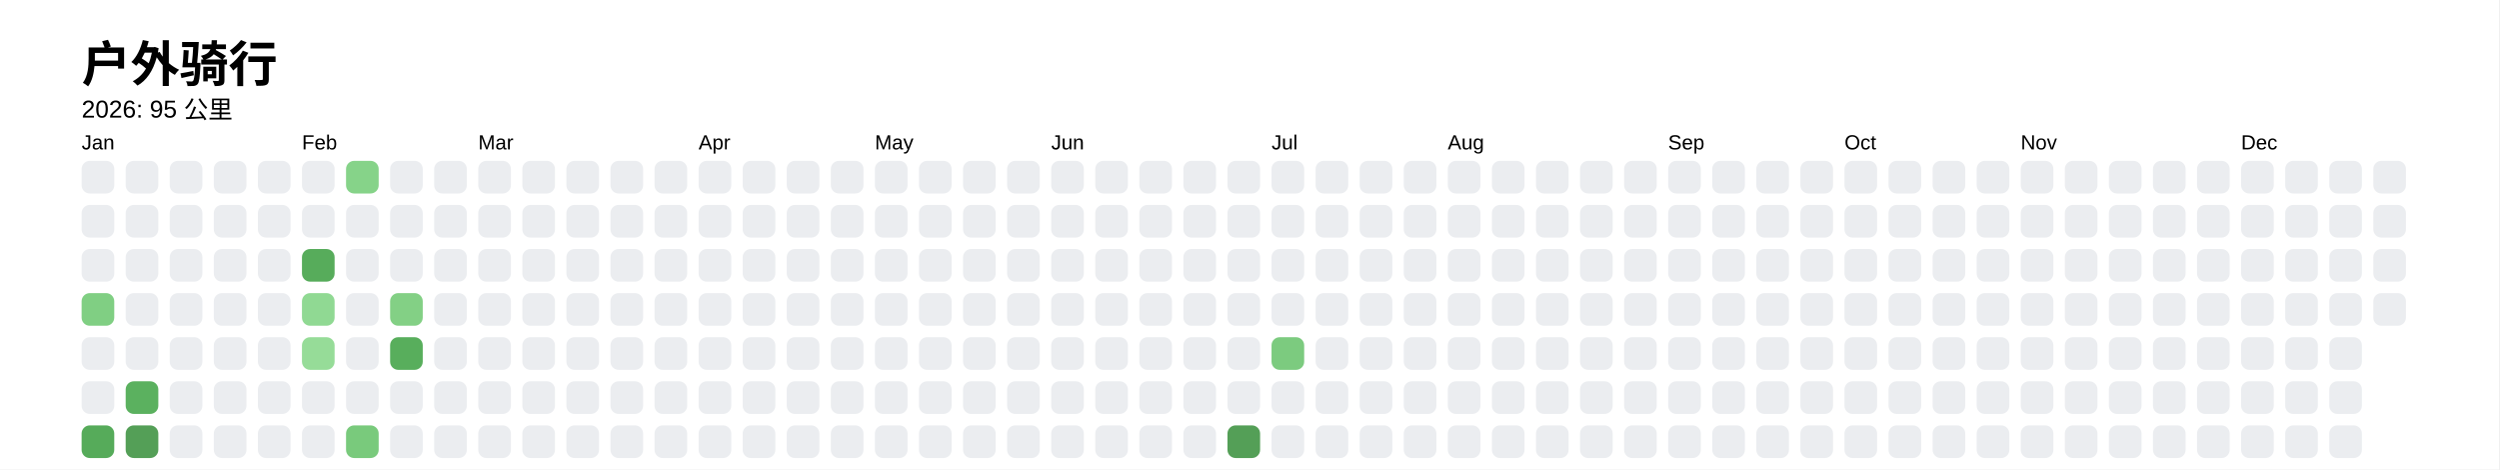
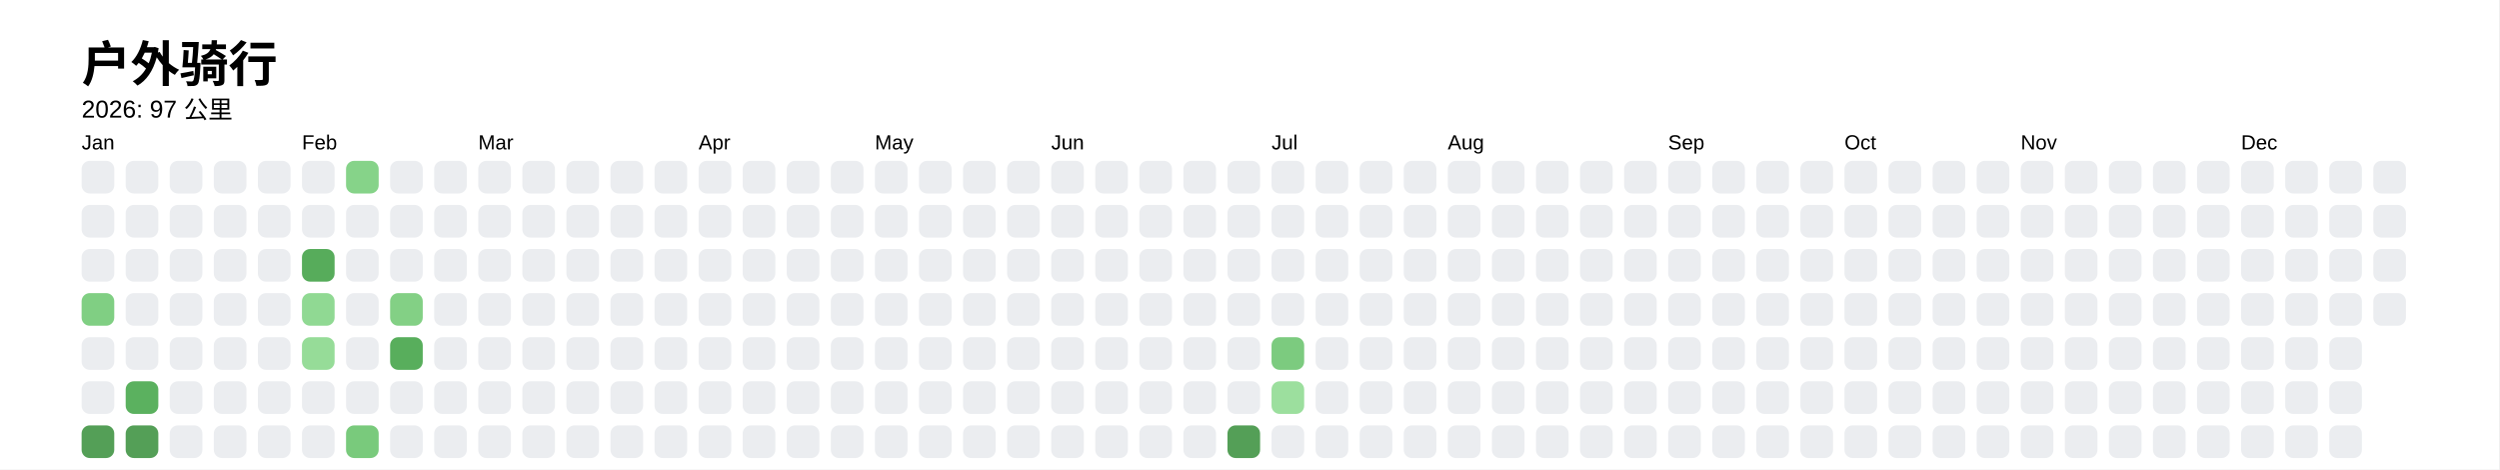
<svg xmlns="http://www.w3.org/2000/svg" baseProfile="full" height="57.5mm" version="1.1" viewBox="0,0,306.2,57.5" width="306.2mm">
  <defs />
  <rect fill="#FFFFFF" height="57.5" width="306.2" x="0" y="0" />
  <text fill="#000000" style="font-size:6px; font-family:Arial; font-weight:bold;" x="10" y="10">户外骑行</text>
-   <text fill="#000000" style="font-size:3px; font-family:Arial;" x="10" y="14.4">2026: 95 公里</text>
+   <text fill="#000000" style="font-size:3px; font-family:Arial;" x="10" y="14.4">2026: 97 公里</text>
  <text fill="#000000" style="font-size:2.5px; font-family:Arial" x="10" y="18.3">Jan</text>
  <rect fill="#EBEDF0" height="4" rx="1" ry="1" width="4" x="10" y="19.7" />
  <rect fill="#EBEDF0" height="4" rx="1" ry="1" width="4" x="10" y="25.1" />
  <rect fill="#EBEDF0" height="4" rx="1" ry="1" width="4" x="10" y="30.5" />
  <rect fill="#80cf83" height="4" rx="1" ry="1" width="4" x="10" y="35.9" />
  <rect fill="#EBEDF0" height="4" rx="1" ry="1" width="4" x="10" y="41.3" />
  <rect fill="#EBEDF0" height="4" rx="1" ry="1" width="4" x="10" y="46.7" />
-   <rect fill="#56ab5a" height="4" rx="1" ry="1" width="4" x="10" y="52.1" />
+   <rect fill="#549F57" height="4" rx="1" ry="1" width="4" x="10" y="52.1" />
  <rect fill="#EBEDF0" height="4" rx="1" ry="1" width="4" x="15.4" y="19.7" />
  <rect fill="#EBEDF0" height="4" rx="1" ry="1" width="4" x="15.4" y="25.1" />
  <rect fill="#EBEDF0" height="4" rx="1" ry="1" width="4" x="15.4" y="30.5" />
  <rect fill="#EBEDF0" height="4" rx="1" ry="1" width="4" x="15.4" y="35.9" />
  <rect fill="#EBEDF0" height="4" rx="1" ry="1" width="4" x="15.4" y="41.3" />
  <rect fill="#5bb15f" height="4" rx="1" ry="1" width="4" x="15.4" y="46.7" />
  <rect fill="#549F57" height="4" rx="1" ry="1" width="4" x="15.4" y="52.1" />
  <rect fill="#EBEDF0" height="4" rx="1" ry="1" width="4" x="20.8" y="19.7" />
  <rect fill="#EBEDF0" height="4" rx="1" ry="1" width="4" x="20.8" y="25.1" />
  <rect fill="#EBEDF0" height="4" rx="1" ry="1" width="4" x="20.8" y="30.5" />
  <rect fill="#EBEDF0" height="4" rx="1" ry="1" width="4" x="20.8" y="35.9" />
  <rect fill="#EBEDF0" height="4" rx="1" ry="1" width="4" x="20.8" y="41.3" />
  <rect fill="#EBEDF0" height="4" rx="1" ry="1" width="4" x="20.8" y="46.7" />
  <rect fill="#EBEDF0" height="4" rx="1" ry="1" width="4" x="20.8" y="52.1" />
  <rect fill="#EBEDF0" height="4" rx="1" ry="1" width="4" x="26.2" y="19.7" />
  <rect fill="#EBEDF0" height="4" rx="1" ry="1" width="4" x="26.2" y="25.1" />
  <rect fill="#EBEDF0" height="4" rx="1" ry="1" width="4" x="26.2" y="30.5" />
  <rect fill="#EBEDF0" height="4" rx="1" ry="1" width="4" x="26.2" y="35.9" />
  <rect fill="#EBEDF0" height="4" rx="1" ry="1" width="4" x="26.2" y="41.3" />
  <rect fill="#EBEDF0" height="4" rx="1" ry="1" width="4" x="26.2" y="46.7" />
  <rect fill="#EBEDF0" height="4" rx="1" ry="1" width="4" x="26.2" y="52.1" />
  <rect fill="#EBEDF0" height="4" rx="1" ry="1" width="4" x="31.6" y="19.7" />
  <rect fill="#EBEDF0" height="4" rx="1" ry="1" width="4" x="31.6" y="25.1" />
  <rect fill="#EBEDF0" height="4" rx="1" ry="1" width="4" x="31.6" y="30.5" />
  <rect fill="#EBEDF0" height="4" rx="1" ry="1" width="4" x="31.6" y="35.9" />
  <rect fill="#EBEDF0" height="4" rx="1" ry="1" width="4" x="31.6" y="41.3" />
  <rect fill="#EBEDF0" height="4" rx="1" ry="1" width="4" x="31.6" y="46.7" />
  <rect fill="#EBEDF0" height="4" rx="1" ry="1" width="4" x="31.6" y="52.1" />
  <text fill="#000000" style="font-size:2.5px; font-family:Arial" x="37.0" y="18.3">Feb</text>
  <rect fill="#EBEDF0" height="4" rx="1" ry="1" width="4" x="37.0" y="19.7" />
  <rect fill="#EBEDF0" height="4" rx="1" ry="1" width="4" x="37.0" y="25.1" />
  <rect fill="#57ac5b" height="4" rx="1" ry="1" width="4" x="37.0" y="30.5" />
  <rect fill="#90d993" height="4" rx="1" ry="1" width="4" x="37.0" y="35.9" />
  <rect fill="#96dc98" height="4" rx="1" ry="1" width="4" x="37.0" y="41.3" />
  <rect fill="#EBEDF0" height="4" rx="1" ry="1" width="4" x="37.0" y="46.7" />
  <rect fill="#EBEDF0" height="4" rx="1" ry="1" width="4" x="37.0" y="52.1" />
  <rect fill="#86d389" height="4" rx="1" ry="1" width="4" x="42.4" y="19.7" />
  <rect fill="#EBEDF0" height="4" rx="1" ry="1" width="4" x="42.4" y="25.1" />
  <rect fill="#EBEDF0" height="4" rx="1" ry="1" width="4" x="42.4" y="30.5" />
  <rect fill="#EBEDF0" height="4" rx="1" ry="1" width="4" x="42.4" y="35.9" />
  <rect fill="#EBEDF0" height="4" rx="1" ry="1" width="4" x="42.4" y="41.3" />
  <rect fill="#EBEDF0" height="4" rx="1" ry="1" width="4" x="42.4" y="46.7" />
  <rect fill="#79ca7c" height="4" rx="1" ry="1" width="4" x="42.4" y="52.1" />
  <rect fill="#EBEDF0" height="4" rx="1" ry="1" width="4" x="47.8" y="19.7" />
  <rect fill="#EBEDF0" height="4" rx="1" ry="1" width="4" x="47.8" y="25.1" />
  <rect fill="#EBEDF0" height="4" rx="1" ry="1" width="4" x="47.8" y="30.5" />
  <rect fill="#83d085" height="4" rx="1" ry="1" width="4" x="47.8" y="35.9" />
  <rect fill="#58ae5c" height="4" rx="1" ry="1" width="4" x="47.8" y="41.3" />
  <rect fill="#EBEDF0" height="4" rx="1" ry="1" width="4" x="47.8" y="46.7" />
  <rect fill="#EBEDF0" height="4" rx="1" ry="1" width="4" x="47.8" y="52.1" />
  <rect fill="#EBEDF0" height="4" rx="1" ry="1" width="4" x="53.2" y="19.7" />
  <rect fill="#EBEDF0" height="4" rx="1" ry="1" width="4" x="53.2" y="25.1" />
  <rect fill="#EBEDF0" height="4" rx="1" ry="1" width="4" x="53.2" y="30.5" />
  <rect fill="#EBEDF0" height="4" rx="1" ry="1" width="4" x="53.2" y="35.9" />
  <rect fill="#EBEDF0" height="4" rx="1" ry="1" width="4" x="53.2" y="41.3" />
  <rect fill="#EBEDF0" height="4" rx="1" ry="1" width="4" x="53.2" y="46.7" />
  <rect fill="#EBEDF0" height="4" rx="1" ry="1" width="4" x="53.2" y="52.1" />
  <text fill="#000000" style="font-size:2.5px; font-family:Arial" x="58.6" y="18.3">Mar</text>
  <rect fill="#EBEDF0" height="4" rx="1" ry="1" width="4" x="58.6" y="19.7" />
  <rect fill="#EBEDF0" height="4" rx="1" ry="1" width="4" x="58.6" y="25.1" />
  <rect fill="#EBEDF0" height="4" rx="1" ry="1" width="4" x="58.6" y="30.5" />
  <rect fill="#EBEDF0" height="4" rx="1" ry="1" width="4" x="58.6" y="35.9" />
  <rect fill="#EBEDF0" height="4" rx="1" ry="1" width="4" x="58.6" y="41.3" />
  <rect fill="#EBEDF0" height="4" rx="1" ry="1" width="4" x="58.6" y="46.7" />
  <rect fill="#EBEDF0" height="4" rx="1" ry="1" width="4" x="58.6" y="52.1" />
  <rect fill="#EBEDF0" height="4" rx="1" ry="1" width="4" x="64" y="19.7" />
  <rect fill="#EBEDF0" height="4" rx="1" ry="1" width="4" x="64" y="25.1" />
  <rect fill="#EBEDF0" height="4" rx="1" ry="1" width="4" x="64" y="30.5" />
  <rect fill="#EBEDF0" height="4" rx="1" ry="1" width="4" x="64" y="35.9" />
  <rect fill="#EBEDF0" height="4" rx="1" ry="1" width="4" x="64" y="41.3" />
  <rect fill="#EBEDF0" height="4" rx="1" ry="1" width="4" x="64" y="46.7" />
  <rect fill="#EBEDF0" height="4" rx="1" ry="1" width="4" x="64" y="52.1" />
  <rect fill="#EBEDF0" height="4" rx="1" ry="1" width="4" x="69.4" y="19.7" />
  <rect fill="#EBEDF0" height="4" rx="1" ry="1" width="4" x="69.4" y="25.1" />
  <rect fill="#EBEDF0" height="4" rx="1" ry="1" width="4" x="69.4" y="30.5" />
  <rect fill="#EBEDF0" height="4" rx="1" ry="1" width="4" x="69.4" y="35.9" />
  <rect fill="#EBEDF0" height="4" rx="1" ry="1" width="4" x="69.4" y="41.3" />
  <rect fill="#EBEDF0" height="4" rx="1" ry="1" width="4" x="69.4" y="46.7" />
  <rect fill="#EBEDF0" height="4" rx="1" ry="1" width="4" x="69.4" y="52.1" />
  <rect fill="#EBEDF0" height="4" rx="1" ry="1" width="4" x="74.8" y="19.7" />
  <rect fill="#EBEDF0" height="4" rx="1" ry="1" width="4" x="74.8" y="25.1" />
  <rect fill="#EBEDF0" height="4" rx="1" ry="1" width="4" x="74.8" y="30.5" />
  <rect fill="#EBEDF0" height="4" rx="1" ry="1" width="4" x="74.8" y="35.9" />
  <rect fill="#EBEDF0" height="4" rx="1" ry="1" width="4" x="74.8" y="41.3" />
  <rect fill="#EBEDF0" height="4" rx="1" ry="1" width="4" x="74.8" y="46.7" />
  <rect fill="#EBEDF0" height="4" rx="1" ry="1" width="4" x="74.8" y="52.1" />
  <rect fill="#EBEDF0" height="4" rx="1" ry="1" width="4" x="80.2" y="19.7" />
  <rect fill="#EBEDF0" height="4" rx="1" ry="1" width="4" x="80.2" y="25.1" />
  <rect fill="#EBEDF0" height="4" rx="1" ry="1" width="4" x="80.2" y="30.5" />
  <rect fill="#EBEDF0" height="4" rx="1" ry="1" width="4" x="80.2" y="35.9" />
  <rect fill="#EBEDF0" height="4" rx="1" ry="1" width="4" x="80.2" y="41.3" />
  <rect fill="#EBEDF0" height="4" rx="1" ry="1" width="4" x="80.2" y="46.7" />
  <rect fill="#EBEDF0" height="4" rx="1" ry="1" width="4" x="80.2" y="52.1" />
  <text fill="#000000" style="font-size:2.5px; font-family:Arial" x="85.6" y="18.3">Apr</text>
  <rect fill="#EBEDF0" height="4" rx="1" ry="1" width="4" x="85.6" y="19.7" />
  <rect fill="#EBEDF0" height="4" rx="1" ry="1" width="4" x="85.6" y="25.1" />
  <rect fill="#EBEDF0" height="4" rx="1" ry="1" width="4" x="85.6" y="30.5" />
  <rect fill="#EBEDF0" height="4" rx="1" ry="1" width="4" x="85.6" y="35.9" />
  <rect fill="#EBEDF0" height="4" rx="1" ry="1" width="4" x="85.6" y="41.3" />
  <rect fill="#EBEDF0" height="4" rx="1" ry="1" width="4" x="85.6" y="46.7" />
  <rect fill="#EBEDF0" height="4" rx="1" ry="1" width="4" x="85.6" y="52.1" />
  <rect fill="#EBEDF0" height="4" rx="1" ry="1" width="4" x="91" y="19.7" />
  <rect fill="#EBEDF0" height="4" rx="1" ry="1" width="4" x="91" y="25.1" />
  <rect fill="#EBEDF0" height="4" rx="1" ry="1" width="4" x="91" y="30.5" />
  <rect fill="#EBEDF0" height="4" rx="1" ry="1" width="4" x="91" y="35.9" />
  <rect fill="#EBEDF0" height="4" rx="1" ry="1" width="4" x="91" y="41.3" />
  <rect fill="#EBEDF0" height="4" rx="1" ry="1" width="4" x="91" y="46.7" />
  <rect fill="#EBEDF0" height="4" rx="1" ry="1" width="4" x="91" y="52.1" />
  <rect fill="#EBEDF0" height="4" rx="1" ry="1" width="4" x="96.4" y="19.7" />
  <rect fill="#EBEDF0" height="4" rx="1" ry="1" width="4" x="96.4" y="25.1" />
  <rect fill="#EBEDF0" height="4" rx="1" ry="1" width="4" x="96.4" y="30.5" />
  <rect fill="#EBEDF0" height="4" rx="1" ry="1" width="4" x="96.4" y="35.9" />
  <rect fill="#EBEDF0" height="4" rx="1" ry="1" width="4" x="96.4" y="41.3" />
  <rect fill="#EBEDF0" height="4" rx="1" ry="1" width="4" x="96.4" y="46.7" />
  <rect fill="#EBEDF0" height="4" rx="1" ry="1" width="4" x="96.4" y="52.1" />
  <rect fill="#EBEDF0" height="4" rx="1" ry="1" width="4" x="101.8" y="19.7" />
  <rect fill="#EBEDF0" height="4" rx="1" ry="1" width="4" x="101.8" y="25.1" />
  <rect fill="#EBEDF0" height="4" rx="1" ry="1" width="4" x="101.8" y="30.5" />
  <rect fill="#EBEDF0" height="4" rx="1" ry="1" width="4" x="101.8" y="35.9" />
  <rect fill="#EBEDF0" height="4" rx="1" ry="1" width="4" x="101.8" y="41.3" />
  <rect fill="#EBEDF0" height="4" rx="1" ry="1" width="4" x="101.8" y="46.7" />
  <rect fill="#EBEDF0" height="4" rx="1" ry="1" width="4" x="101.8" y="52.1" />
  <text fill="#000000" style="font-size:2.5px; font-family:Arial" x="107.2" y="18.3">May</text>
  <rect fill="#EBEDF0" height="4" rx="1" ry="1" width="4" x="107.2" y="19.7" />
  <rect fill="#EBEDF0" height="4" rx="1" ry="1" width="4" x="107.2" y="25.1" />
  <rect fill="#EBEDF0" height="4" rx="1" ry="1" width="4" x="107.2" y="30.5" />
  <rect fill="#EBEDF0" height="4" rx="1" ry="1" width="4" x="107.2" y="35.9" />
  <rect fill="#EBEDF0" height="4" rx="1" ry="1" width="4" x="107.2" y="41.3" />
  <rect fill="#EBEDF0" height="4" rx="1" ry="1" width="4" x="107.2" y="46.7" />
  <rect fill="#EBEDF0" height="4" rx="1" ry="1" width="4" x="107.2" y="52.1" />
  <rect fill="#EBEDF0" height="4" rx="1" ry="1" width="4" x="112.6" y="19.7" />
  <rect fill="#EBEDF0" height="4" rx="1" ry="1" width="4" x="112.6" y="25.1" />
  <rect fill="#EBEDF0" height="4" rx="1" ry="1" width="4" x="112.6" y="30.5" />
  <rect fill="#EBEDF0" height="4" rx="1" ry="1" width="4" x="112.6" y="35.9" />
  <rect fill="#EBEDF0" height="4" rx="1" ry="1" width="4" x="112.6" y="41.3" />
  <rect fill="#EBEDF0" height="4" rx="1" ry="1" width="4" x="112.6" y="46.7" />
  <rect fill="#EBEDF0" height="4" rx="1" ry="1" width="4" x="112.6" y="52.1" />
  <rect fill="#EBEDF0" height="4" rx="1" ry="1" width="4" x="118" y="19.7" />
  <rect fill="#EBEDF0" height="4" rx="1" ry="1" width="4" x="118" y="25.1" />
  <rect fill="#EBEDF0" height="4" rx="1" ry="1" width="4" x="118" y="30.5" />
  <rect fill="#EBEDF0" height="4" rx="1" ry="1" width="4" x="118" y="35.9" />
  <rect fill="#EBEDF0" height="4" rx="1" ry="1" width="4" x="118" y="41.3" />
  <rect fill="#EBEDF0" height="4" rx="1" ry="1" width="4" x="118" y="46.7" />
  <rect fill="#EBEDF0" height="4" rx="1" ry="1" width="4" x="118" y="52.1" />
  <rect fill="#EBEDF0" height="4" rx="1" ry="1" width="4" x="123.4" y="19.7" />
  <rect fill="#EBEDF0" height="4" rx="1" ry="1" width="4" x="123.4" y="25.1" />
  <rect fill="#EBEDF0" height="4" rx="1" ry="1" width="4" x="123.4" y="30.5" />
  <rect fill="#EBEDF0" height="4" rx="1" ry="1" width="4" x="123.4" y="35.9" />
  <rect fill="#EBEDF0" height="4" rx="1" ry="1" width="4" x="123.4" y="41.3" />
  <rect fill="#EBEDF0" height="4" rx="1" ry="1" width="4" x="123.4" y="46.7" />
  <rect fill="#EBEDF0" height="4" rx="1" ry="1" width="4" x="123.4" y="52.1" />
  <text fill="#000000" style="font-size:2.5px; font-family:Arial" x="128.8" y="18.3">Jun</text>
  <rect fill="#EBEDF0" height="4" rx="1" ry="1" width="4" x="128.8" y="19.7" />
  <rect fill="#EBEDF0" height="4" rx="1" ry="1" width="4" x="128.8" y="25.1" />
  <rect fill="#EBEDF0" height="4" rx="1" ry="1" width="4" x="128.8" y="30.5" />
  <rect fill="#EBEDF0" height="4" rx="1" ry="1" width="4" x="128.8" y="35.9" />
  <rect fill="#EBEDF0" height="4" rx="1" ry="1" width="4" x="128.8" y="41.3" />
  <rect fill="#EBEDF0" height="4" rx="1" ry="1" width="4" x="128.8" y="46.7" />
  <rect fill="#EBEDF0" height="4" rx="1" ry="1" width="4" x="128.8" y="52.1" />
  <rect fill="#EBEDF0" height="4" rx="1" ry="1" width="4" x="134.2" y="19.7" />
  <rect fill="#EBEDF0" height="4" rx="1" ry="1" width="4" x="134.2" y="25.1" />
  <rect fill="#EBEDF0" height="4" rx="1" ry="1" width="4" x="134.2" y="30.5" />
  <rect fill="#EBEDF0" height="4" rx="1" ry="1" width="4" x="134.2" y="35.9" />
  <rect fill="#EBEDF0" height="4" rx="1" ry="1" width="4" x="134.2" y="41.3" />
  <rect fill="#EBEDF0" height="4" rx="1" ry="1" width="4" x="134.2" y="46.7" />
  <rect fill="#EBEDF0" height="4" rx="1" ry="1" width="4" x="134.2" y="52.1" />
  <rect fill="#EBEDF0" height="4" rx="1" ry="1" width="4" x="139.6" y="19.7" />
  <rect fill="#EBEDF0" height="4" rx="1" ry="1" width="4" x="139.6" y="25.1" />
  <rect fill="#EBEDF0" height="4" rx="1" ry="1" width="4" x="139.6" y="30.5" />
  <rect fill="#EBEDF0" height="4" rx="1" ry="1" width="4" x="139.6" y="35.9" />
  <rect fill="#EBEDF0" height="4" rx="1" ry="1" width="4" x="139.6" y="41.3" />
  <rect fill="#EBEDF0" height="4" rx="1" ry="1" width="4" x="139.6" y="46.7" />
  <rect fill="#EBEDF0" height="4" rx="1" ry="1" width="4" x="139.6" y="52.1" />
  <rect fill="#EBEDF0" height="4" rx="1" ry="1" width="4" x="145" y="19.7" />
  <rect fill="#EBEDF0" height="4" rx="1" ry="1" width="4" x="145" y="25.1" />
  <rect fill="#EBEDF0" height="4" rx="1" ry="1" width="4" x="145" y="30.5" />
  <rect fill="#EBEDF0" height="4" rx="1" ry="1" width="4" x="145" y="35.9" />
  <rect fill="#EBEDF0" height="4" rx="1" ry="1" width="4" x="145" y="41.3" />
  <rect fill="#EBEDF0" height="4" rx="1" ry="1" width="4" x="145" y="46.7" />
  <rect fill="#EBEDF0" height="4" rx="1" ry="1" width="4" x="145" y="52.1" />
  <rect fill="#EBEDF0" height="4" rx="1" ry="1" width="4" x="150.4" y="19.7" />
  <rect fill="#EBEDF0" height="4" rx="1" ry="1" width="4" x="150.4" y="25.1" />
  <rect fill="#EBEDF0" height="4" rx="1" ry="1" width="4" x="150.4" y="30.5" />
  <rect fill="#EBEDF0" height="4" rx="1" ry="1" width="4" x="150.4" y="35.9" />
  <rect fill="#EBEDF0" height="4" rx="1" ry="1" width="4" x="150.4" y="41.3" />
  <rect fill="#EBEDF0" height="4" rx="1" ry="1" width="4" x="150.4" y="46.7" />
  <rect fill="#549F57" height="4" rx="1" ry="1" width="4" x="150.4" y="52.1" />
  <text fill="#000000" style="font-size:2.5px; font-family:Arial" x="155.8" y="18.3">Jul</text>
  <rect fill="#EBEDF0" height="4" rx="1" ry="1" width="4" x="155.8" y="19.7" />
  <rect fill="#EBEDF0" height="4" rx="1" ry="1" width="4" x="155.8" y="25.1" />
  <rect fill="#EBEDF0" height="4" rx="1" ry="1" width="4" x="155.8" y="30.5" />
  <rect fill="#EBEDF0" height="4" rx="1" ry="1" width="4" x="155.8" y="35.9" />
  <rect fill="#7ccb7f" height="4" rx="1" ry="1" width="4" x="155.8" y="41.3" />
-   <rect fill="#EBEDF0" height="4" rx="1" ry="1" width="4" x="155.8" y="46.7" />
+   <rect fill="#9cdf9e" height="4" rx="1" ry="1" width="4" x="155.8" y="46.7" />
  <rect fill="#EBEDF0" height="4" rx="1" ry="1" width="4" x="155.8" y="52.1" />
  <rect fill="#EBEDF0" height="4" rx="1" ry="1" width="4" x="161.2" y="19.7" />
  <rect fill="#EBEDF0" height="4" rx="1" ry="1" width="4" x="161.2" y="25.1" />
  <rect fill="#EBEDF0" height="4" rx="1" ry="1" width="4" x="161.2" y="30.5" />
  <rect fill="#EBEDF0" height="4" rx="1" ry="1" width="4" x="161.2" y="35.9" />
  <rect fill="#EBEDF0" height="4" rx="1" ry="1" width="4" x="161.2" y="41.3" />
  <rect fill="#EBEDF0" height="4" rx="1" ry="1" width="4" x="161.2" y="46.7" />
  <rect fill="#EBEDF0" height="4" rx="1" ry="1" width="4" x="161.2" y="52.1" />
  <rect fill="#EBEDF0" height="4" rx="1" ry="1" width="4" x="166.6" y="19.7" />
  <rect fill="#EBEDF0" height="4" rx="1" ry="1" width="4" x="166.6" y="25.1" />
  <rect fill="#EBEDF0" height="4" rx="1" ry="1" width="4" x="166.6" y="30.5" />
  <rect fill="#EBEDF0" height="4" rx="1" ry="1" width="4" x="166.6" y="35.9" />
  <rect fill="#EBEDF0" height="4" rx="1" ry="1" width="4" x="166.6" y="41.3" />
  <rect fill="#EBEDF0" height="4" rx="1" ry="1" width="4" x="166.6" y="46.7" />
  <rect fill="#EBEDF0" height="4" rx="1" ry="1" width="4" x="166.6" y="52.1" />
  <rect fill="#EBEDF0" height="4" rx="1" ry="1" width="4" x="172" y="19.7" />
  <rect fill="#EBEDF0" height="4" rx="1" ry="1" width="4" x="172" y="25.1" />
  <rect fill="#EBEDF0" height="4" rx="1" ry="1" width="4" x="172" y="30.5" />
  <rect fill="#EBEDF0" height="4" rx="1" ry="1" width="4" x="172" y="35.9" />
  <rect fill="#EBEDF0" height="4" rx="1" ry="1" width="4" x="172" y="41.3" />
  <rect fill="#EBEDF0" height="4" rx="1" ry="1" width="4" x="172" y="46.7" />
  <rect fill="#EBEDF0" height="4" rx="1" ry="1" width="4" x="172" y="52.1" />
  <text fill="#000000" style="font-size:2.5px; font-family:Arial" x="177.4" y="18.3">Aug</text>
  <rect fill="#EBEDF0" height="4" rx="1" ry="1" width="4" x="177.4" y="19.7" />
  <rect fill="#EBEDF0" height="4" rx="1" ry="1" width="4" x="177.4" y="25.1" />
  <rect fill="#EBEDF0" height="4" rx="1" ry="1" width="4" x="177.4" y="30.5" />
  <rect fill="#EBEDF0" height="4" rx="1" ry="1" width="4" x="177.4" y="35.9" />
  <rect fill="#EBEDF0" height="4" rx="1" ry="1" width="4" x="177.4" y="41.3" />
  <rect fill="#EBEDF0" height="4" rx="1" ry="1" width="4" x="177.4" y="46.7" />
  <rect fill="#EBEDF0" height="4" rx="1" ry="1" width="4" x="177.4" y="52.1" />
  <rect fill="#EBEDF0" height="4" rx="1" ry="1" width="4" x="182.8" y="19.7" />
  <rect fill="#EBEDF0" height="4" rx="1" ry="1" width="4" x="182.8" y="25.1" />
  <rect fill="#EBEDF0" height="4" rx="1" ry="1" width="4" x="182.8" y="30.5" />
  <rect fill="#EBEDF0" height="4" rx="1" ry="1" width="4" x="182.8" y="35.9" />
  <rect fill="#EBEDF0" height="4" rx="1" ry="1" width="4" x="182.8" y="41.3" />
  <rect fill="#EBEDF0" height="4" rx="1" ry="1" width="4" x="182.8" y="46.7" />
  <rect fill="#EBEDF0" height="4" rx="1" ry="1" width="4" x="182.8" y="52.1" />
  <rect fill="#EBEDF0" height="4" rx="1" ry="1" width="4" x="188.2" y="19.7" />
  <rect fill="#EBEDF0" height="4" rx="1" ry="1" width="4" x="188.2" y="25.1" />
  <rect fill="#EBEDF0" height="4" rx="1" ry="1" width="4" x="188.2" y="30.5" />
  <rect fill="#EBEDF0" height="4" rx="1" ry="1" width="4" x="188.2" y="35.9" />
  <rect fill="#EBEDF0" height="4" rx="1" ry="1" width="4" x="188.2" y="41.3" />
  <rect fill="#EBEDF0" height="4" rx="1" ry="1" width="4" x="188.2" y="46.7" />
  <rect fill="#EBEDF0" height="4" rx="1" ry="1" width="4" x="188.2" y="52.1" />
  <rect fill="#EBEDF0" height="4" rx="1" ry="1" width="4" x="193.6" y="19.7" />
  <rect fill="#EBEDF0" height="4" rx="1" ry="1" width="4" x="193.6" y="25.1" />
  <rect fill="#EBEDF0" height="4" rx="1" ry="1" width="4" x="193.6" y="30.5" />
  <rect fill="#EBEDF0" height="4" rx="1" ry="1" width="4" x="193.6" y="35.9" />
  <rect fill="#EBEDF0" height="4" rx="1" ry="1" width="4" x="193.6" y="41.3" />
  <rect fill="#EBEDF0" height="4" rx="1" ry="1" width="4" x="193.6" y="46.7" />
  <rect fill="#EBEDF0" height="4" rx="1" ry="1" width="4" x="193.6" y="52.1" />
  <rect fill="#EBEDF0" height="4" rx="1" ry="1" width="4" x="199" y="19.7" />
  <rect fill="#EBEDF0" height="4" rx="1" ry="1" width="4" x="199" y="25.1" />
  <rect fill="#EBEDF0" height="4" rx="1" ry="1" width="4" x="199" y="30.5" />
  <rect fill="#EBEDF0" height="4" rx="1" ry="1" width="4" x="199" y="35.9" />
  <rect fill="#EBEDF0" height="4" rx="1" ry="1" width="4" x="199" y="41.3" />
  <rect fill="#EBEDF0" height="4" rx="1" ry="1" width="4" x="199" y="46.7" />
  <rect fill="#EBEDF0" height="4" rx="1" ry="1" width="4" x="199" y="52.1" />
  <text fill="#000000" style="font-size:2.5px; font-family:Arial" x="204.4" y="18.3">Sep</text>
  <rect fill="#EBEDF0" height="4" rx="1" ry="1" width="4" x="204.4" y="19.7" />
  <rect fill="#EBEDF0" height="4" rx="1" ry="1" width="4" x="204.4" y="25.1" />
  <rect fill="#EBEDF0" height="4" rx="1" ry="1" width="4" x="204.4" y="30.5" />
  <rect fill="#EBEDF0" height="4" rx="1" ry="1" width="4" x="204.4" y="35.9" />
  <rect fill="#EBEDF0" height="4" rx="1" ry="1" width="4" x="204.4" y="41.3" />
  <rect fill="#EBEDF0" height="4" rx="1" ry="1" width="4" x="204.4" y="46.7" />
  <rect fill="#EBEDF0" height="4" rx="1" ry="1" width="4" x="204.4" y="52.1" />
  <rect fill="#EBEDF0" height="4" rx="1" ry="1" width="4" x="209.8" y="19.7" />
  <rect fill="#EBEDF0" height="4" rx="1" ry="1" width="4" x="209.8" y="25.1" />
  <rect fill="#EBEDF0" height="4" rx="1" ry="1" width="4" x="209.8" y="30.5" />
  <rect fill="#EBEDF0" height="4" rx="1" ry="1" width="4" x="209.8" y="35.9" />
  <rect fill="#EBEDF0" height="4" rx="1" ry="1" width="4" x="209.8" y="41.3" />
  <rect fill="#EBEDF0" height="4" rx="1" ry="1" width="4" x="209.8" y="46.7" />
  <rect fill="#EBEDF0" height="4" rx="1" ry="1" width="4" x="209.8" y="52.1" />
  <rect fill="#EBEDF0" height="4" rx="1" ry="1" width="4" x="215.2" y="19.7" />
  <rect fill="#EBEDF0" height="4" rx="1" ry="1" width="4" x="215.2" y="25.1" />
  <rect fill="#EBEDF0" height="4" rx="1" ry="1" width="4" x="215.2" y="30.5" />
  <rect fill="#EBEDF0" height="4" rx="1" ry="1" width="4" x="215.2" y="35.9" />
  <rect fill="#EBEDF0" height="4" rx="1" ry="1" width="4" x="215.2" y="41.3" />
  <rect fill="#EBEDF0" height="4" rx="1" ry="1" width="4" x="215.2" y="46.7" />
  <rect fill="#EBEDF0" height="4" rx="1" ry="1" width="4" x="215.2" y="52.1" />
  <rect fill="#EBEDF0" height="4" rx="1" ry="1" width="4" x="220.6" y="19.7" />
  <rect fill="#EBEDF0" height="4" rx="1" ry="1" width="4" x="220.6" y="25.1" />
  <rect fill="#EBEDF0" height="4" rx="1" ry="1" width="4" x="220.6" y="30.5" />
  <rect fill="#EBEDF0" height="4" rx="1" ry="1" width="4" x="220.6" y="35.9" />
  <rect fill="#EBEDF0" height="4" rx="1" ry="1" width="4" x="220.6" y="41.3" />
  <rect fill="#EBEDF0" height="4" rx="1" ry="1" width="4" x="220.6" y="46.7" />
  <rect fill="#EBEDF0" height="4" rx="1" ry="1" width="4" x="220.6" y="52.1" />
  <text fill="#000000" style="font-size:2.5px; font-family:Arial" x="226" y="18.3">Oct</text>
  <rect fill="#EBEDF0" height="4" rx="1" ry="1" width="4" x="226" y="19.7" />
  <rect fill="#EBEDF0" height="4" rx="1" ry="1" width="4" x="226" y="25.1" />
  <rect fill="#EBEDF0" height="4" rx="1" ry="1" width="4" x="226" y="30.5" />
  <rect fill="#EBEDF0" height="4" rx="1" ry="1" width="4" x="226" y="35.9" />
  <rect fill="#EBEDF0" height="4" rx="1" ry="1" width="4" x="226" y="41.3" />
  <rect fill="#EBEDF0" height="4" rx="1" ry="1" width="4" x="226" y="46.7" />
  <rect fill="#EBEDF0" height="4" rx="1" ry="1" width="4" x="226" y="52.1" />
  <rect fill="#EBEDF0" height="4" rx="1" ry="1" width="4" x="231.4" y="19.7" />
  <rect fill="#EBEDF0" height="4" rx="1" ry="1" width="4" x="231.4" y="25.1" />
  <rect fill="#EBEDF0" height="4" rx="1" ry="1" width="4" x="231.4" y="30.5" />
  <rect fill="#EBEDF0" height="4" rx="1" ry="1" width="4" x="231.4" y="35.9" />
  <rect fill="#EBEDF0" height="4" rx="1" ry="1" width="4" x="231.4" y="41.3" />
  <rect fill="#EBEDF0" height="4" rx="1" ry="1" width="4" x="231.4" y="46.7" />
  <rect fill="#EBEDF0" height="4" rx="1" ry="1" width="4" x="231.4" y="52.1" />
  <rect fill="#EBEDF0" height="4" rx="1" ry="1" width="4" x="236.8" y="19.7" />
  <rect fill="#EBEDF0" height="4" rx="1" ry="1" width="4" x="236.8" y="25.1" />
  <rect fill="#EBEDF0" height="4" rx="1" ry="1" width="4" x="236.8" y="30.5" />
  <rect fill="#EBEDF0" height="4" rx="1" ry="1" width="4" x="236.8" y="35.9" />
  <rect fill="#EBEDF0" height="4" rx="1" ry="1" width="4" x="236.8" y="41.3" />
  <rect fill="#EBEDF0" height="4" rx="1" ry="1" width="4" x="236.8" y="46.7" />
  <rect fill="#EBEDF0" height="4" rx="1" ry="1" width="4" x="236.8" y="52.1" />
  <rect fill="#EBEDF0" height="4" rx="1" ry="1" width="4" x="242.2" y="19.7" />
  <rect fill="#EBEDF0" height="4" rx="1" ry="1" width="4" x="242.2" y="25.1" />
  <rect fill="#EBEDF0" height="4" rx="1" ry="1" width="4" x="242.2" y="30.5" />
  <rect fill="#EBEDF0" height="4" rx="1" ry="1" width="4" x="242.2" y="35.9" />
  <rect fill="#EBEDF0" height="4" rx="1" ry="1" width="4" x="242.2" y="41.3" />
  <rect fill="#EBEDF0" height="4" rx="1" ry="1" width="4" x="242.2" y="46.7" />
  <rect fill="#EBEDF0" height="4" rx="1" ry="1" width="4" x="242.2" y="52.1" />
  <text fill="#000000" style="font-size:2.5px; font-family:Arial" x="247.6" y="18.3">Nov</text>
  <rect fill="#EBEDF0" height="4" rx="1" ry="1" width="4" x="247.6" y="19.7" />
  <rect fill="#EBEDF0" height="4" rx="1" ry="1" width="4" x="247.6" y="25.1" />
  <rect fill="#EBEDF0" height="4" rx="1" ry="1" width="4" x="247.6" y="30.5" />
  <rect fill="#EBEDF0" height="4" rx="1" ry="1" width="4" x="247.6" y="35.9" />
  <rect fill="#EBEDF0" height="4" rx="1" ry="1" width="4" x="247.6" y="41.3" />
  <rect fill="#EBEDF0" height="4" rx="1" ry="1" width="4" x="247.6" y="46.7" />
  <rect fill="#EBEDF0" height="4" rx="1" ry="1" width="4" x="247.6" y="52.1" />
  <rect fill="#EBEDF0" height="4" rx="1" ry="1" width="4" x="253" y="19.7" />
  <rect fill="#EBEDF0" height="4" rx="1" ry="1" width="4" x="253" y="25.1" />
  <rect fill="#EBEDF0" height="4" rx="1" ry="1" width="4" x="253" y="30.5" />
  <rect fill="#EBEDF0" height="4" rx="1" ry="1" width="4" x="253" y="35.9" />
  <rect fill="#EBEDF0" height="4" rx="1" ry="1" width="4" x="253" y="41.3" />
  <rect fill="#EBEDF0" height="4" rx="1" ry="1" width="4" x="253" y="46.7" />
  <rect fill="#EBEDF0" height="4" rx="1" ry="1" width="4" x="253" y="52.1" />
  <rect fill="#EBEDF0" height="4" rx="1" ry="1" width="4" x="258.4" y="19.7" />
  <rect fill="#EBEDF0" height="4" rx="1" ry="1" width="4" x="258.4" y="25.1" />
  <rect fill="#EBEDF0" height="4" rx="1" ry="1" width="4" x="258.4" y="30.5" />
  <rect fill="#EBEDF0" height="4" rx="1" ry="1" width="4" x="258.4" y="35.9" />
  <rect fill="#EBEDF0" height="4" rx="1" ry="1" width="4" x="258.4" y="41.3" />
  <rect fill="#EBEDF0" height="4" rx="1" ry="1" width="4" x="258.4" y="46.7" />
  <rect fill="#EBEDF0" height="4" rx="1" ry="1" width="4" x="258.4" y="52.1" />
  <rect fill="#EBEDF0" height="4" rx="1" ry="1" width="4" x="263.8" y="19.7" />
  <rect fill="#EBEDF0" height="4" rx="1" ry="1" width="4" x="263.8" y="25.1" />
  <rect fill="#EBEDF0" height="4" rx="1" ry="1" width="4" x="263.8" y="30.5" />
  <rect fill="#EBEDF0" height="4" rx="1" ry="1" width="4" x="263.8" y="35.9" />
  <rect fill="#EBEDF0" height="4" rx="1" ry="1" width="4" x="263.8" y="41.3" />
  <rect fill="#EBEDF0" height="4" rx="1" ry="1" width="4" x="263.8" y="46.7" />
  <rect fill="#EBEDF0" height="4" rx="1" ry="1" width="4" x="263.8" y="52.1" />
  <rect fill="#EBEDF0" height="4" rx="1" ry="1" width="4" x="269.2" y="19.7" />
  <rect fill="#EBEDF0" height="4" rx="1" ry="1" width="4" x="269.2" y="25.1" />
  <rect fill="#EBEDF0" height="4" rx="1" ry="1" width="4" x="269.2" y="30.5" />
  <rect fill="#EBEDF0" height="4" rx="1" ry="1" width="4" x="269.2" y="35.9" />
  <rect fill="#EBEDF0" height="4" rx="1" ry="1" width="4" x="269.2" y="41.3" />
  <rect fill="#EBEDF0" height="4" rx="1" ry="1" width="4" x="269.2" y="46.7" />
  <rect fill="#EBEDF0" height="4" rx="1" ry="1" width="4" x="269.2" y="52.1" />
  <text fill="#000000" style="font-size:2.5px; font-family:Arial" x="274.6" y="18.3">Dec</text>
  <rect fill="#EBEDF0" height="4" rx="1" ry="1" width="4" x="274.6" y="19.7" />
  <rect fill="#EBEDF0" height="4" rx="1" ry="1" width="4" x="274.6" y="25.1" />
  <rect fill="#EBEDF0" height="4" rx="1" ry="1" width="4" x="274.6" y="30.5" />
  <rect fill="#EBEDF0" height="4" rx="1" ry="1" width="4" x="274.6" y="35.9" />
  <rect fill="#EBEDF0" height="4" rx="1" ry="1" width="4" x="274.6" y="41.3" />
  <rect fill="#EBEDF0" height="4" rx="1" ry="1" width="4" x="274.6" y="46.7" />
  <rect fill="#EBEDF0" height="4" rx="1" ry="1" width="4" x="274.6" y="52.1" />
  <rect fill="#EBEDF0" height="4" rx="1" ry="1" width="4" x="280" y="19.7" />
  <rect fill="#EBEDF0" height="4" rx="1" ry="1" width="4" x="280" y="25.1" />
  <rect fill="#EBEDF0" height="4" rx="1" ry="1" width="4" x="280" y="30.5" />
  <rect fill="#EBEDF0" height="4" rx="1" ry="1" width="4" x="280" y="35.9" />
  <rect fill="#EBEDF0" height="4" rx="1" ry="1" width="4" x="280" y="41.3" />
  <rect fill="#EBEDF0" height="4" rx="1" ry="1" width="4" x="280" y="46.7" />
  <rect fill="#EBEDF0" height="4" rx="1" ry="1" width="4" x="280" y="52.1" />
  <rect fill="#EBEDF0" height="4" rx="1" ry="1" width="4" x="285.4" y="19.7" />
  <rect fill="#EBEDF0" height="4" rx="1" ry="1" width="4" x="285.4" y="25.1" />
  <rect fill="#EBEDF0" height="4" rx="1" ry="1" width="4" x="285.4" y="30.5" />
  <rect fill="#EBEDF0" height="4" rx="1" ry="1" width="4" x="285.4" y="35.9" />
  <rect fill="#EBEDF0" height="4" rx="1" ry="1" width="4" x="285.4" y="41.3" />
  <rect fill="#EBEDF0" height="4" rx="1" ry="1" width="4" x="285.4" y="46.7" />
  <rect fill="#EBEDF0" height="4" rx="1" ry="1" width="4" x="285.4" y="52.1" />
  <rect fill="#EBEDF0" height="4" rx="1" ry="1" width="4" x="290.8" y="19.7" />
  <rect fill="#EBEDF0" height="4" rx="1" ry="1" width="4" x="290.8" y="25.1" />
  <rect fill="#EBEDF0" height="4" rx="1" ry="1" width="4" x="290.8" y="30.5" />
  <rect fill="#EBEDF0" height="4" rx="1" ry="1" width="4" x="290.8" y="35.9" />
</svg>
